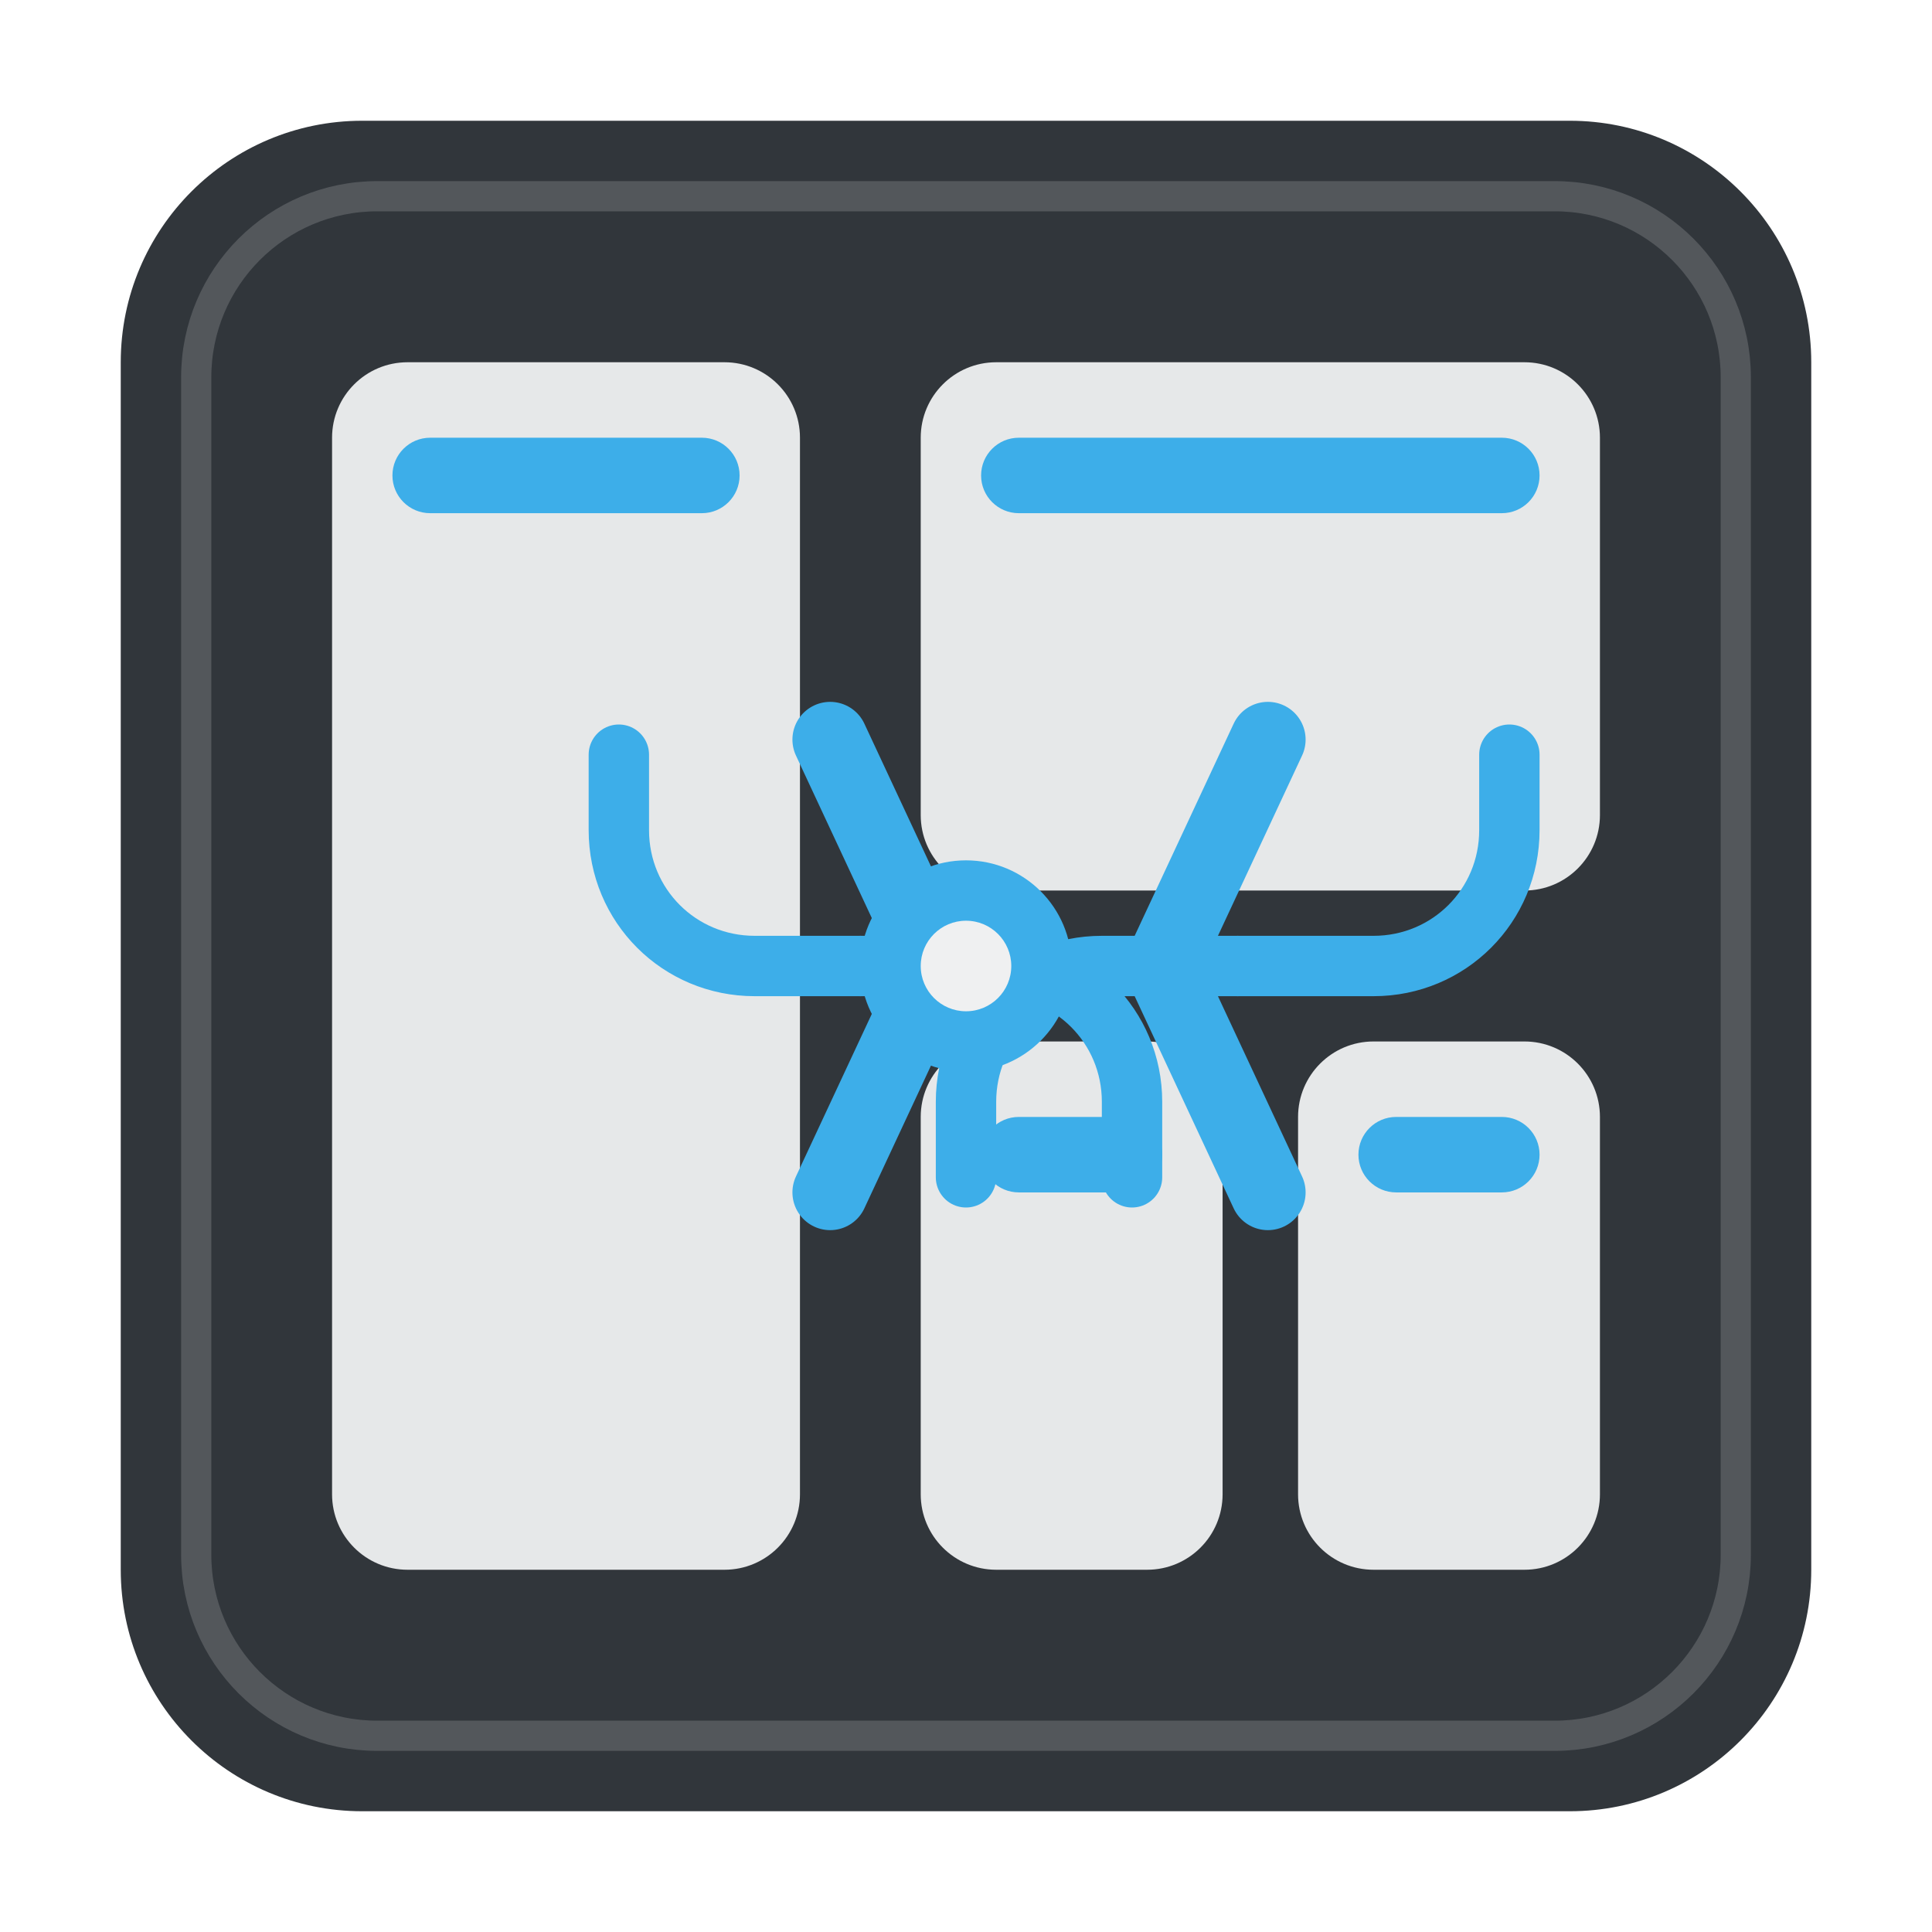
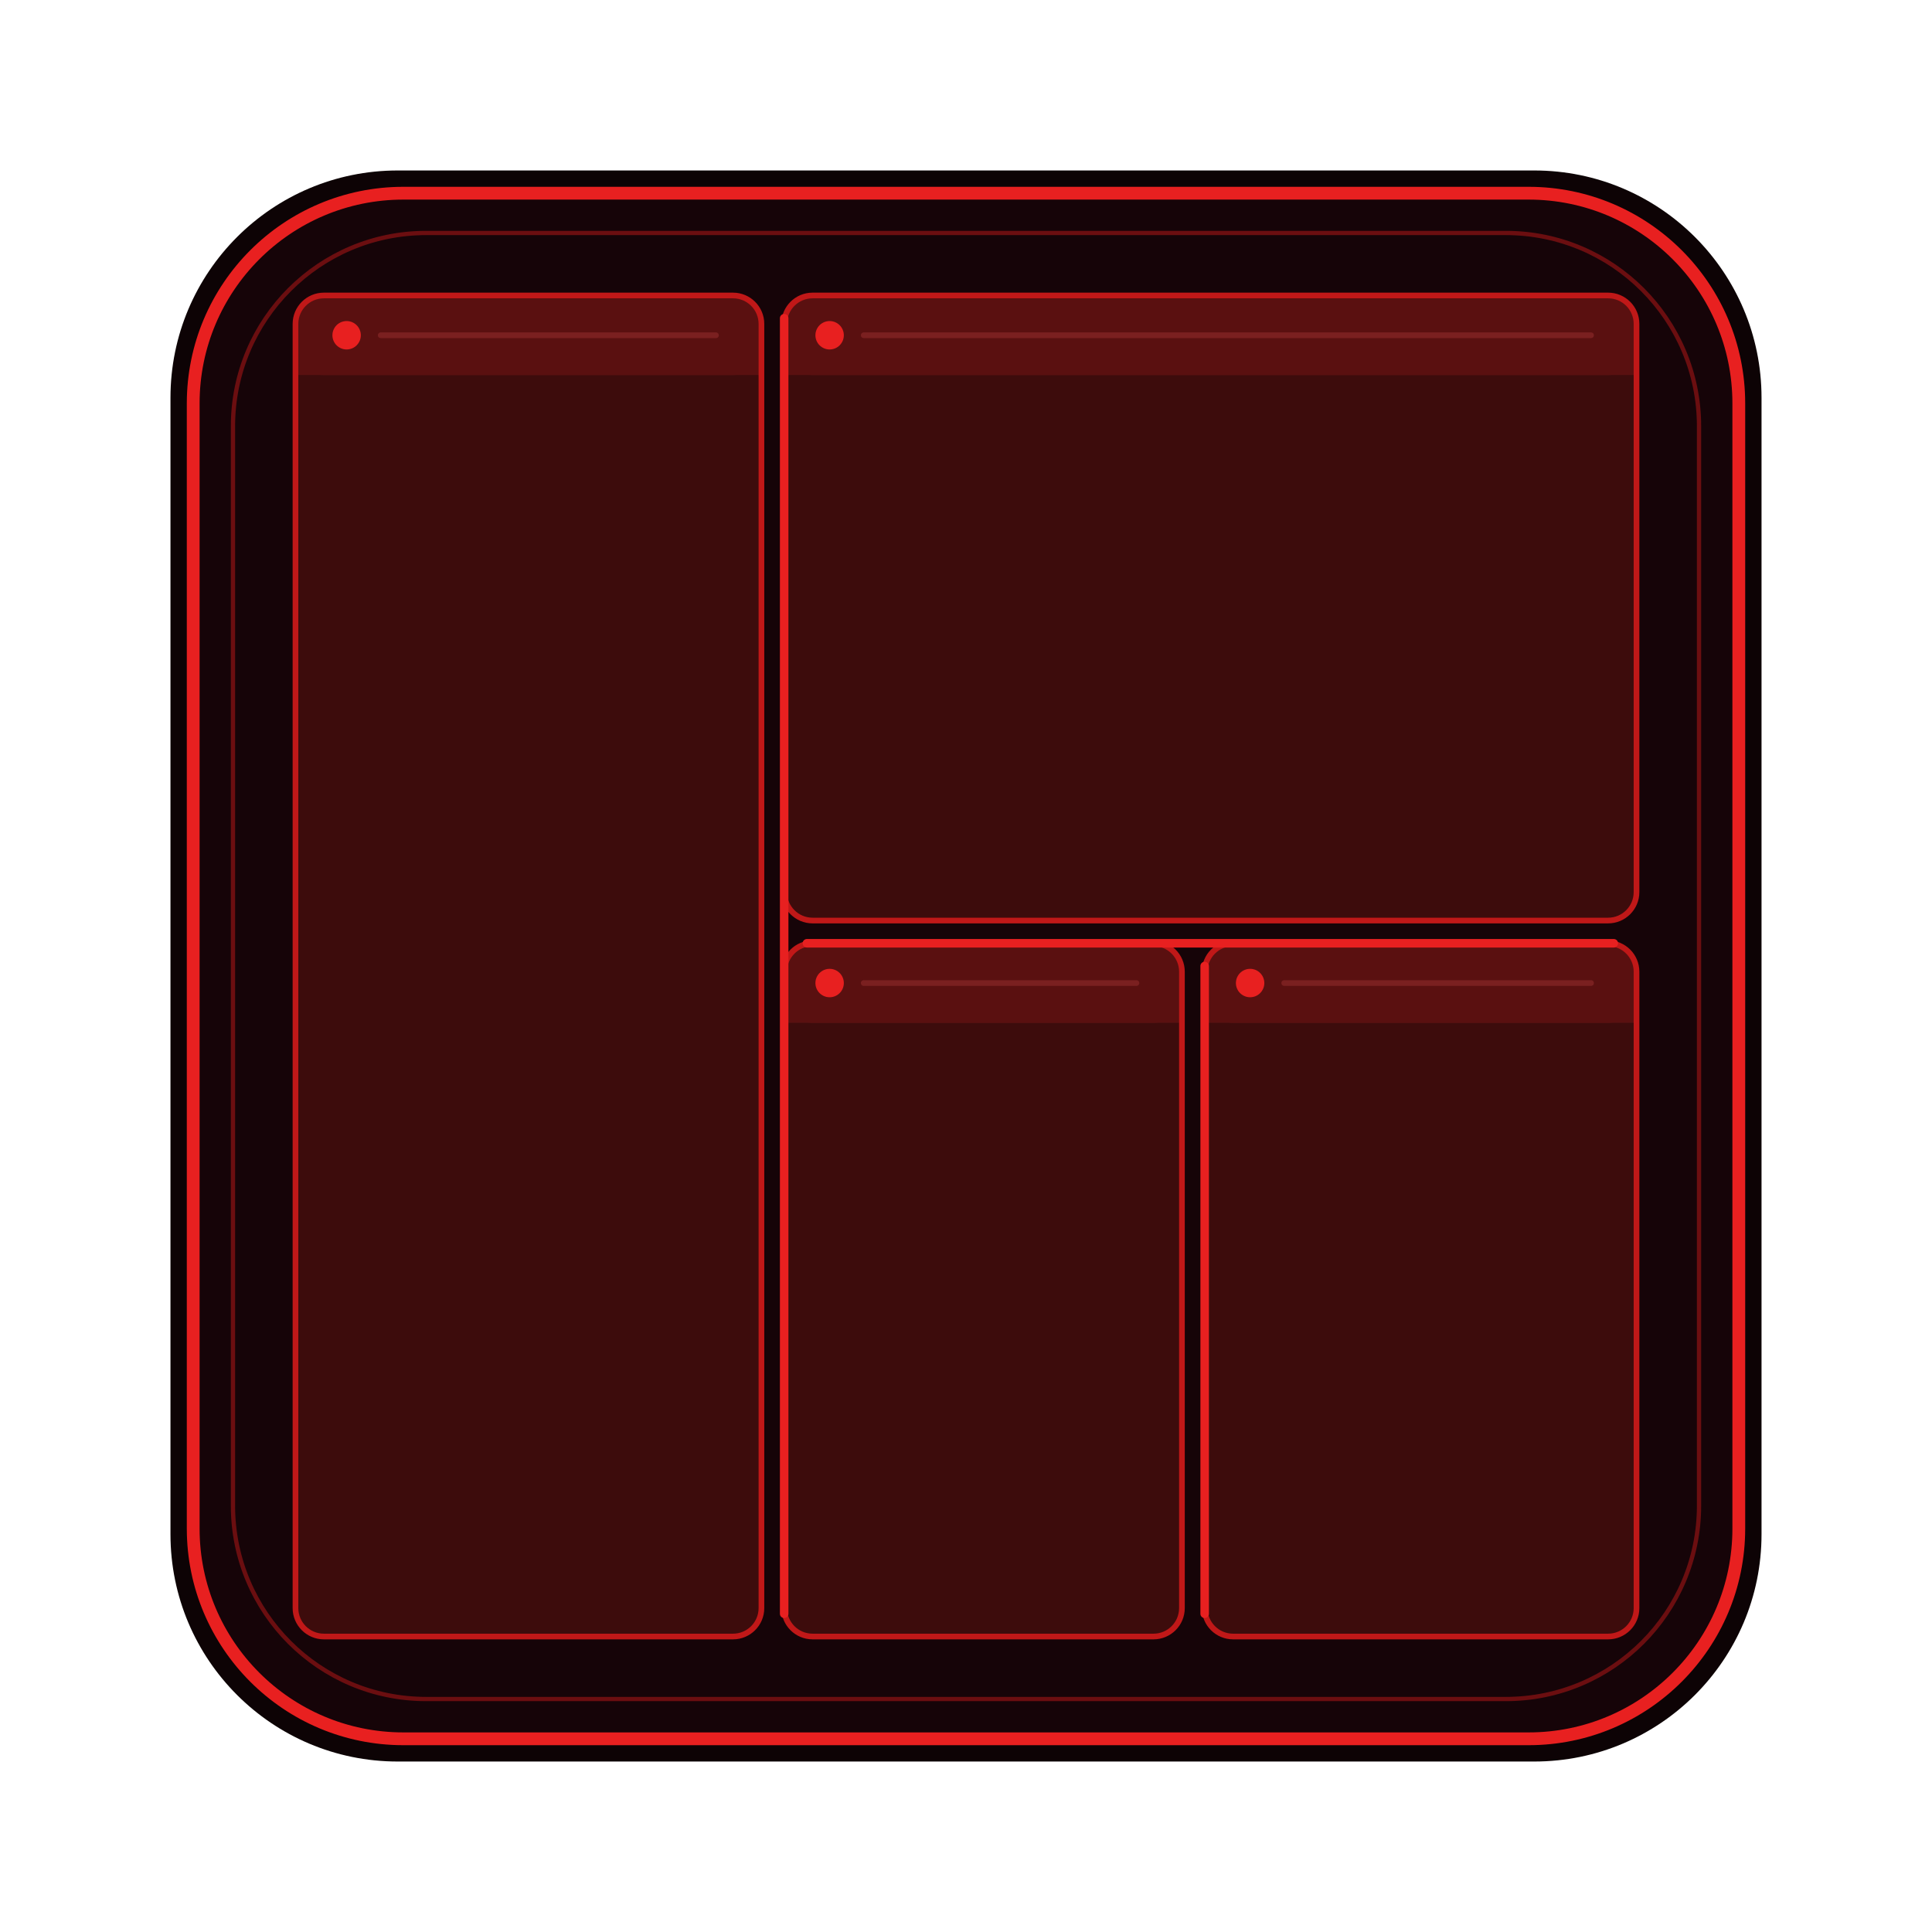
- <svg xmlns="http://www.w3.org/2000/svg" width="128" height="128" viewBox="0 0 128 128" role="img" aria-labelledby="title desc">
-   <rect x="8" y="8" width="112" height="112" rx="16" fill="#31363b" />
-   <rect x="13" y="13" width="102" height="102" rx="12" fill="none" stroke="#eff0f1" stroke-width="2" opacity=".18" />
-   <g fill="#eff0f1" opacity=".95">
-     <rect x="22" y="24" width="31" height="80" rx="5" />
-     <rect x="61" y="24" width="45" height="35" rx="5" />
-     <rect x="61" y="69" width="20" height="35" rx="5" />
-     <rect x="86" y="69" width="20" height="35" rx="5" />
-   </g>
-   <g fill="#3daee9">
-     <rect x="26" y="29" width="23" height="5" rx="2.5" />
-     <rect x="65" y="29" width="37" height="5" rx="2.5" />
-     <rect x="65" y="74" width="12" height="5" rx="2.5" />
-     <rect x="90" y="74" width="12" height="5" rx="2.5" />
-   </g>
-   <g fill="none" stroke="#3daee9" stroke-linecap="round" stroke-linejoin="round">
-     <path d="M57 64h-7c-5 0-9-4-9-9v-5" stroke-width="4" />
-     <path d="M57 64h9c5 0 9 4 9 9v5" stroke-width="4" />
-     <path d="M82 64h9c5 0 9-4 9-9v-5" stroke-width="4" />
-     <path d="M82 64h-9c-5 0-9 4-9 9v5" stroke-width="4" />
-     <path d="M55 49l7 15-7 15" stroke-width="5" />
-     <path d="M84 49l-7 15 7 15" stroke-width="5" />
-   </g>
-   <circle cx="64" cy="64" r="7" fill="#3daee9" />
-   <circle cx="64" cy="64" r="3" fill="#eff0f1" />
+ <svg width="100%" viewBox="0 0 680 680" role="img">
+   <rect x="60" y="60" width="560" height="560" rx="80" fill="#0d0305" />
+   <rect x="68" y="68" width="544" height="544" rx="74" fill="#160408" />
+   <rect x="104" y="104" width="164" height="472" rx="10" fill="#3d0c0c" />
+   <rect x="276" y="104" width="300" height="220" rx="10" fill="#3d0c0c" />
+   <rect x="276" y="332" width="140" height="244" rx="10" fill="#3d0c0c" />
+   <rect x="424" y="332" width="152" height="244" rx="10" fill="#3d0c0c" />
+   <rect x="104" y="104" width="164" height="28" rx="10" fill="#5a1010" />
+   <rect x="104" y="118" width="164" height="14" fill="#5a1010" />
+   <rect x="276" y="104" width="300" height="28" rx="10" fill="#5a1010" />
+   <rect x="276" y="118" width="300" height="14" fill="#5a1010" />
+   <rect x="276" y="332" width="140" height="28" rx="10" fill="#5a1010" />
+   <rect x="276" y="346" width="140" height="14" fill="#5a1010" />
+   <rect x="424" y="332" width="152" height="28" rx="10" fill="#5a1010" />
+   <rect x="424" y="346" width="152" height="14" fill="#5a1010" />
+   <circle cx="122" cy="118" r="5" fill="#e82020" />
+   <circle cx="292" cy="118" r="5" fill="#e82020" />
+   <circle cx="292" cy="346" r="5" fill="#e82020" />
+   <circle cx="440" cy="346" r="5" fill="#e82020" />
+   <line x1="134" y1="118" x2="252" y2="118" stroke="#7a2020" stroke-width="2" stroke-linecap="round" />
+   <line x1="304" y1="118" x2="560" y2="118" stroke="#7a2020" stroke-width="2" stroke-linecap="round" />
+   <line x1="304" y1="346" x2="400" y2="346" stroke="#7a2020" stroke-width="2" stroke-linecap="round" />
+   <line x1="452" y1="346" x2="560" y2="346" stroke="#7a2020" stroke-width="2" stroke-linecap="round" />
+   <rect x="104" y="104" width="164" height="472" rx="10" fill="none" stroke="#c01818" stroke-width="2" />
+   <rect x="276" y="104" width="300" height="220" rx="10" fill="none" stroke="#c01818" stroke-width="2" />
+   <rect x="276" y="332" width="140" height="244" rx="10" fill="none" stroke="#c01818" stroke-width="2" />
+   <rect x="424" y="332" width="152" height="244" rx="10" fill="none" stroke="#c01818" stroke-width="2" />
+   <line x1="276" y1="112" x2="276" y2="568" stroke="#e82020" stroke-width="3" stroke-linecap="round" />
+   <line x1="284" y1="332" x2="568" y2="332" stroke="#e82020" stroke-width="3" stroke-linecap="round" />
+   <line x1="424" y1="340" x2="424" y2="568" stroke="#e82020" stroke-width="3" stroke-linecap="round" />
+   <rect x="68" y="68" width="544" height="544" rx="74" fill="none" stroke="#e82020" stroke-width="4.5" />
+   <rect x="82" y="82" width="516" height="516" rx="68" fill="none" stroke="#c01818" stroke-width="1.5" opacity="0.5" />
</svg>
